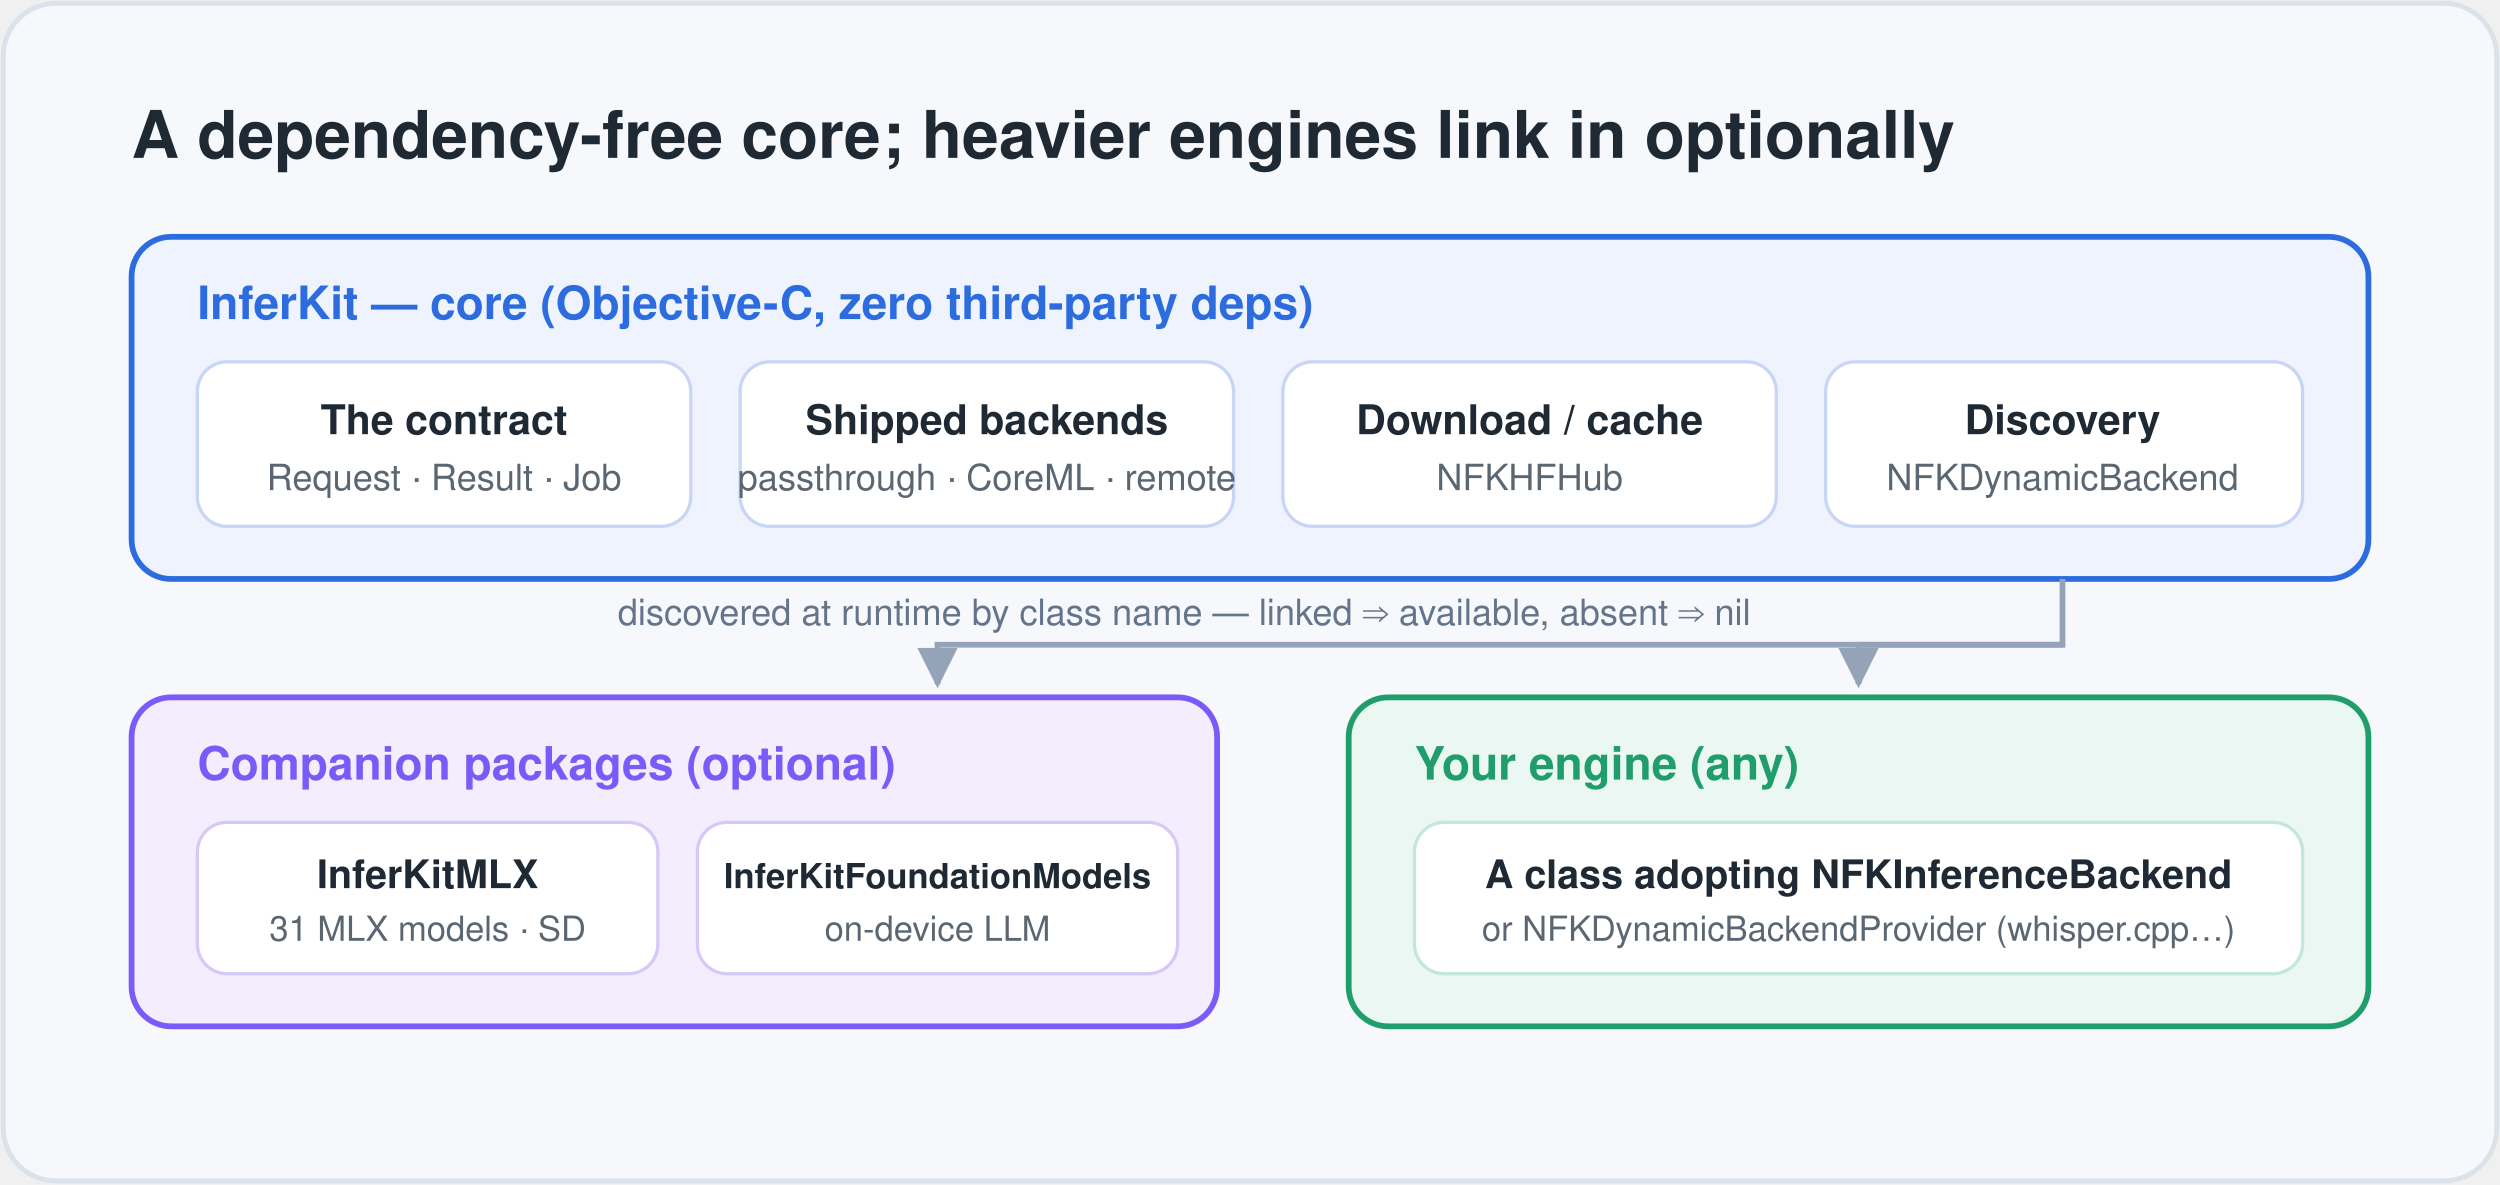
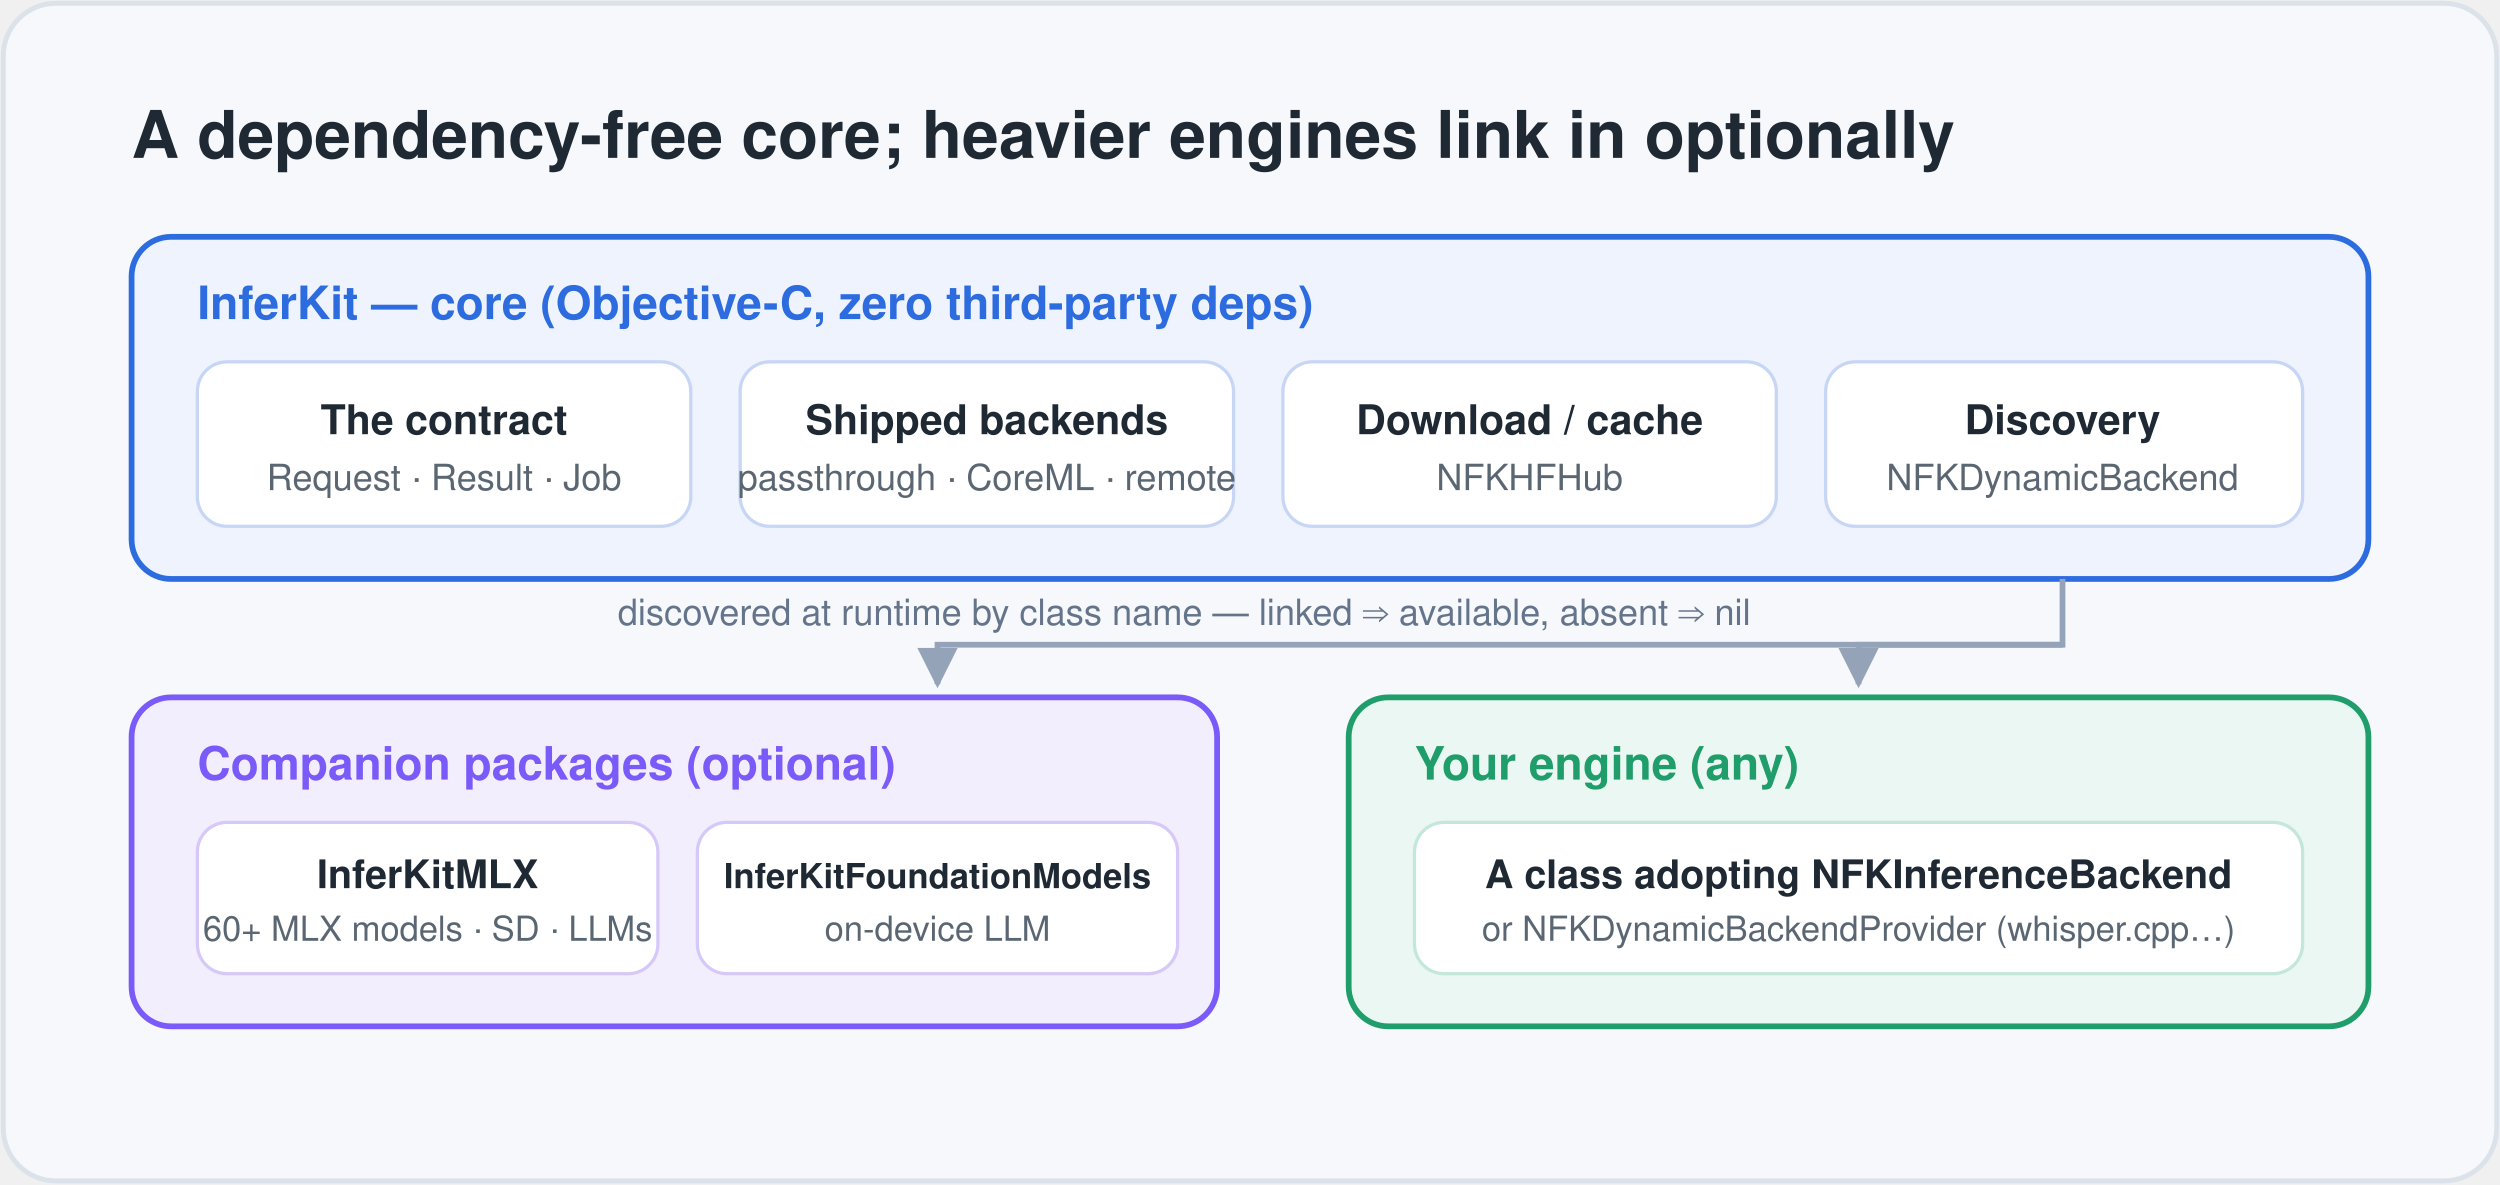
<svg xmlns="http://www.w3.org/2000/svg" viewBox="0 0 760 360" font-family="-apple-system, BlinkMacSystemFont, 'Segoe UI', Helvetica, Arial, sans-serif" role="img" aria-label="InferKit layers: the zero-dependency core, optional companion packages, and the consumer's engine, joined by runtime discovery.">
  <defs>
    <marker id="a2" viewBox="0 0 10 10" refX="9" refY="5" markerWidth="7" markerHeight="7" orient="auto-start-reverse">
      <path d="M0 0 L10 5 L0 10 z" fill="#94A3B8" />
    </marker>
  </defs>
  <rect x="1" y="1" width="758" height="358" rx="16" fill="#F6F8FB" stroke="#DCE2EA" stroke-width="1.5" />
  <text x="40" y="48" font-size="20" font-weight="700" fill="#1F2933">A dependency-free core; heavier engines link in optionally</text>
  <rect x="40" y="72" width="680" height="104" rx="12" fill="#EEF3FE" stroke="#2D6CDF" stroke-width="1.75" />
  <text x="60" y="97" font-size="14" font-weight="700" fill="#2D6CDF">InferKit — core (Objective-C, zero third-party deps)</text>
  <rect x="60" y="110" width="150" height="50" rx="9" fill="#FFFFFF" stroke="#C7D6F5" />
  <text x="135" y="132" text-anchor="middle" font-size="12.5" font-weight="600" fill="#1F2933">The contract</text>
  <text x="135" y="149" text-anchor="middle" font-size="11" fill="#5A6672">Request · Result · Job</text>
  <rect x="225" y="110" width="150" height="50" rx="9" fill="#FFFFFF" stroke="#C7D6F5" />
  <text x="300" y="132" text-anchor="middle" font-size="12.5" font-weight="600" fill="#1F2933">Shipped backends</text>
  <text x="300" y="149" text-anchor="middle" font-size="11" fill="#5A6672">passthrough · CoreML · remote</text>
  <rect x="390" y="110" width="150" height="50" rx="9" fill="#FFFFFF" stroke="#C7D6F5" />
  <text x="465" y="132" text-anchor="middle" font-size="12.5" font-weight="600" fill="#1F2933">Download / cache</text>
  <text x="465" y="149" text-anchor="middle" font-size="11" fill="#5A6672">NFKHFHub</text>
  <rect x="555" y="110" width="145" height="50" rx="9" fill="#FFFFFF" stroke="#C7D6F5" />
  <text x="627" y="132" text-anchor="middle" font-size="12.5" font-weight="600" fill="#1F2933">Discovery</text>
  <text x="627" y="149" text-anchor="middle" font-size="11" fill="#5A6672">NFKDynamicBackend</text>
  <rect x="40" y="212" width="330" height="100" rx="12" fill="#F3EEFE" stroke="#7A5AF8" stroke-width="1.75" />
  <text x="60" y="237" font-size="14" font-weight="700" fill="#7A5AF8">Companion packages (optional)</text>
  <rect x="60" y="250" width="140" height="46" rx="9" fill="#FFFFFF" stroke="#D6C9F9" />
  <text x="130" y="270" text-anchor="middle" font-size="12" font-weight="600" fill="#1F2933">InferKitMLX</text>
-   <text x="130" y="286" text-anchor="middle" font-size="10.5" fill="#5A6672">31 MLX models · SD</text>
+   <text x="130" y="286" text-anchor="middle" font-size="10.5" fill="#5A6672">60+ MLX models · SD · LLMs</text>
  <rect x="212" y="250" width="146" height="46" rx="9" fill="#FFFFFF" stroke="#D6C9F9" />
  <text x="285" y="270" text-anchor="middle" font-size="10.5" font-weight="600" fill="#1F2933">InferKitFoundationModels</text>
  <text x="285" y="286" text-anchor="middle" font-size="10.5" fill="#5A6672">on-device LLM</text>
  <rect x="410" y="212" width="310" height="100" rx="12" fill="#EBF7F2" stroke="#1F9D6B" stroke-width="1.75" />
  <text x="430" y="237" font-size="14" font-weight="700" fill="#1F9D6B">Your engine (any)</text>
  <rect x="430" y="250" width="270" height="46" rx="9" fill="#FFFFFF" stroke="#C3E7D8" />
  <text x="565" y="270" text-anchor="middle" font-size="12" font-weight="600" fill="#1F2933">A class adopting NFKInferenceBackend</text>
  <text x="565" y="286" text-anchor="middle" font-size="10.5" fill="#5A6672">or NFKDynamicBackendProvider (whisper.cpp…)</text>
  <path d="M627 176 L627 196 L285 196 L285 208" fill="none" stroke="#94A3B8" stroke-width="1.75" marker-end="url(#a2)" />
  <path d="M627 196 L565 196 L565 208" fill="none" stroke="#94A3B8" stroke-width="1.75" marker-end="url(#a2)" />
  <text x="360" y="190" text-anchor="middle" font-size="11" fill="#64748B">discovered at runtime by class name — linked ⇒ available, absent ⇒ nil</text>
</svg>
